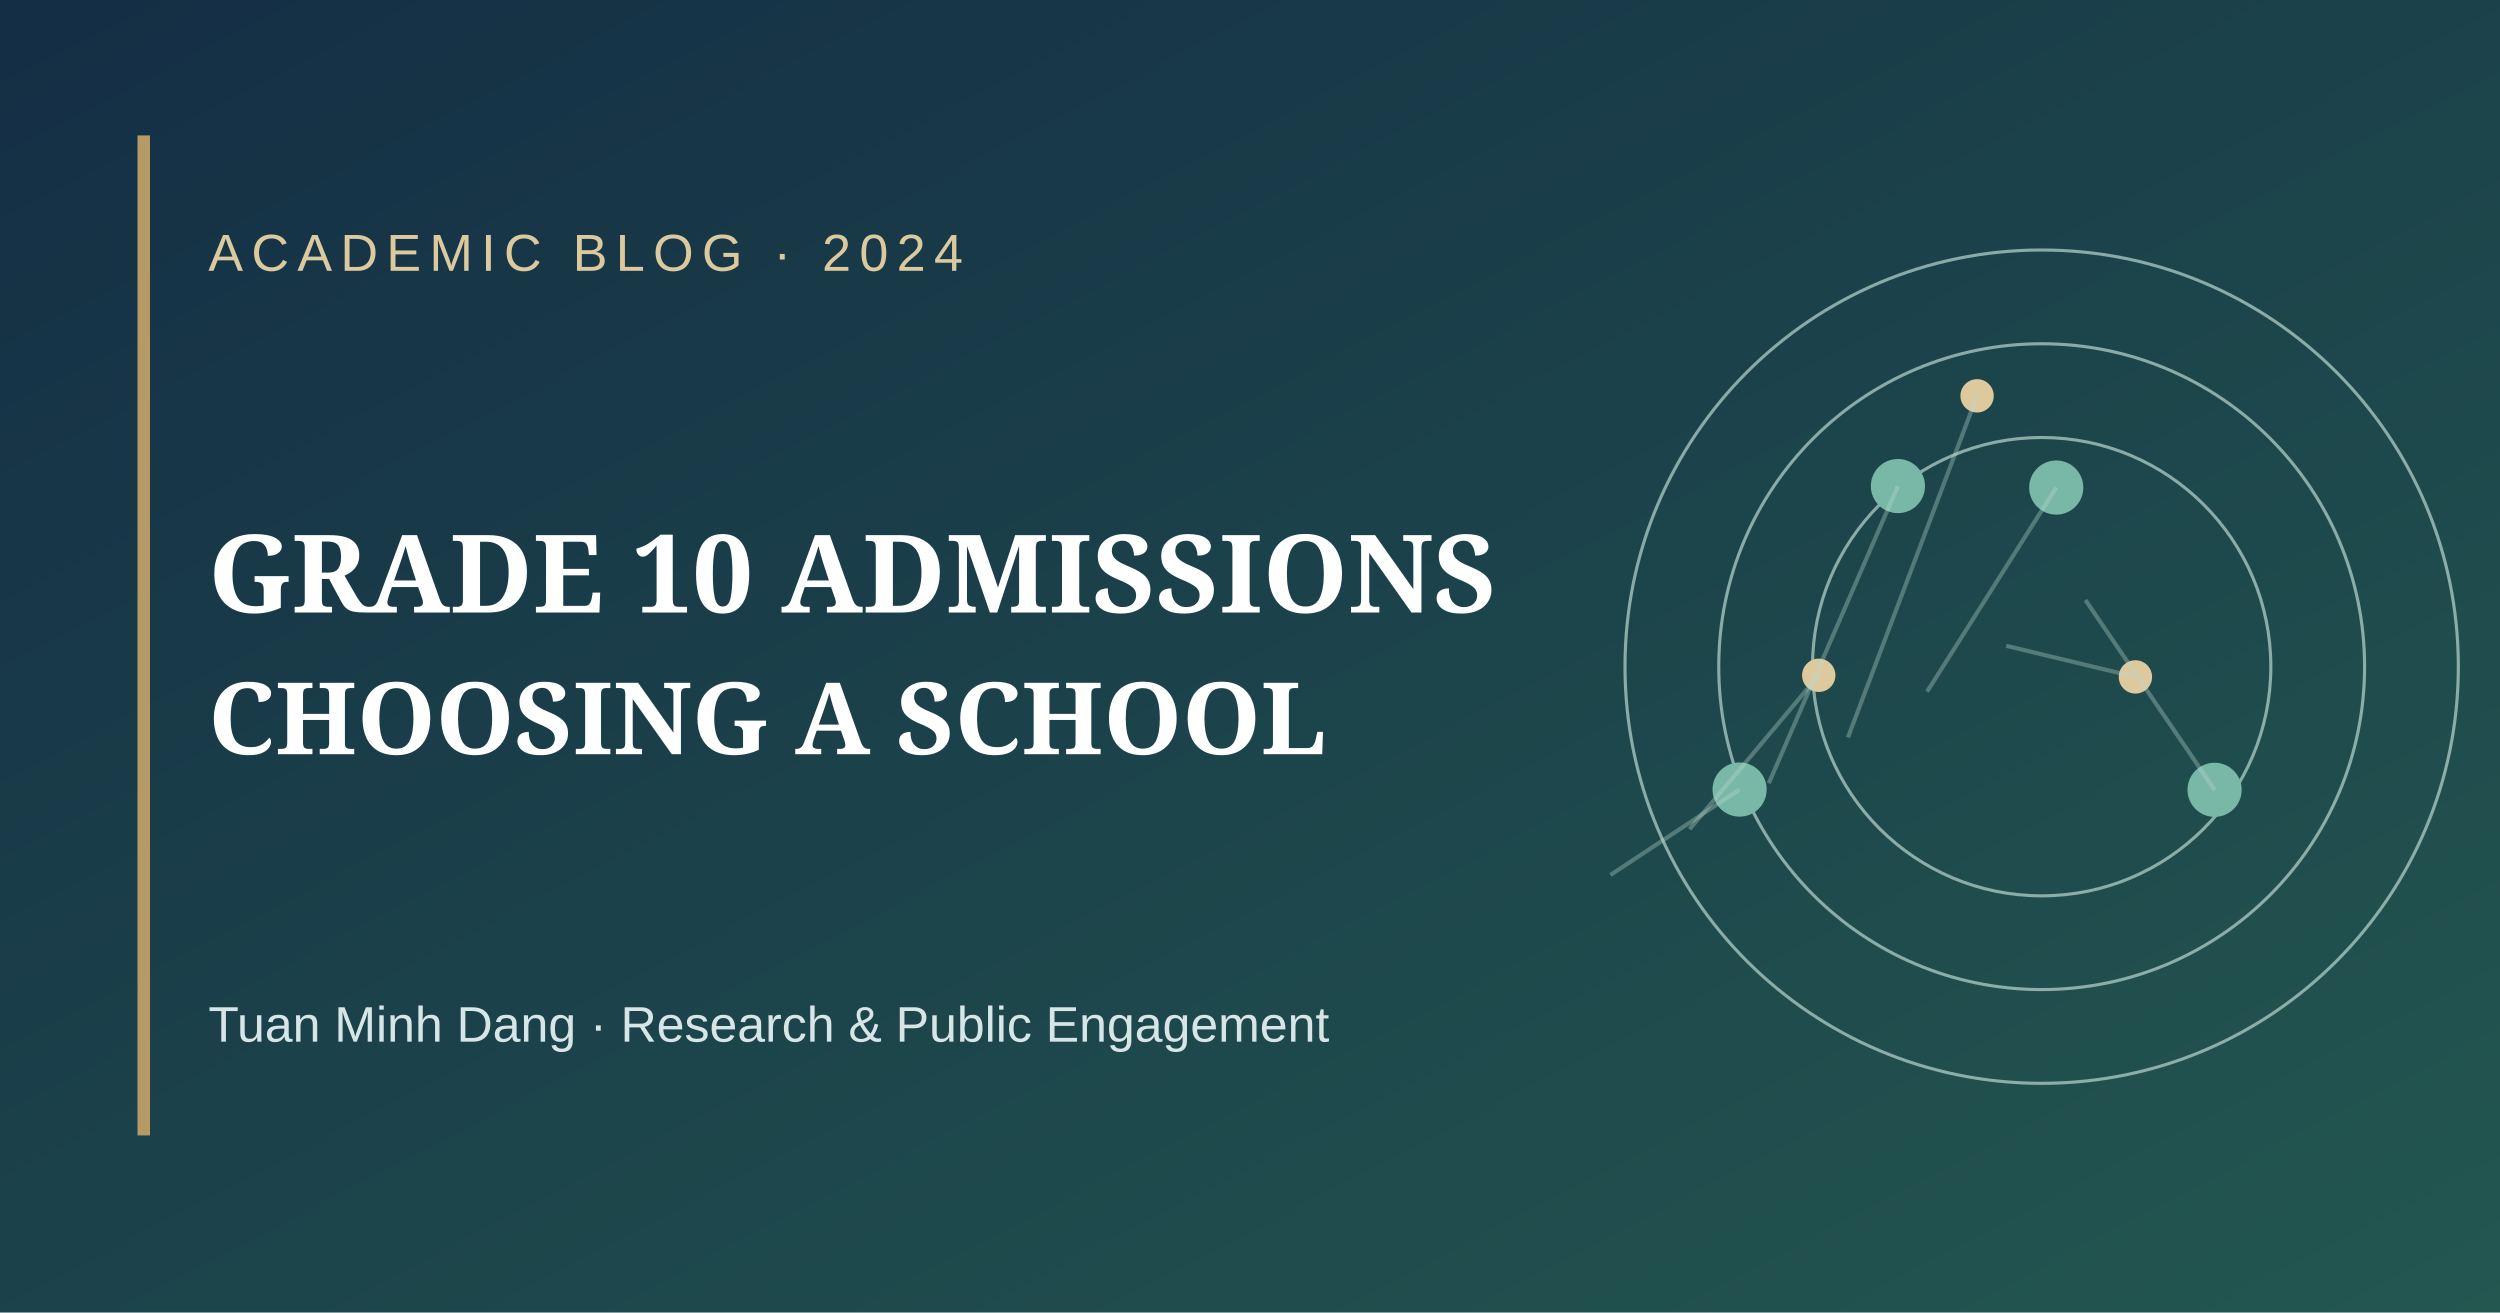
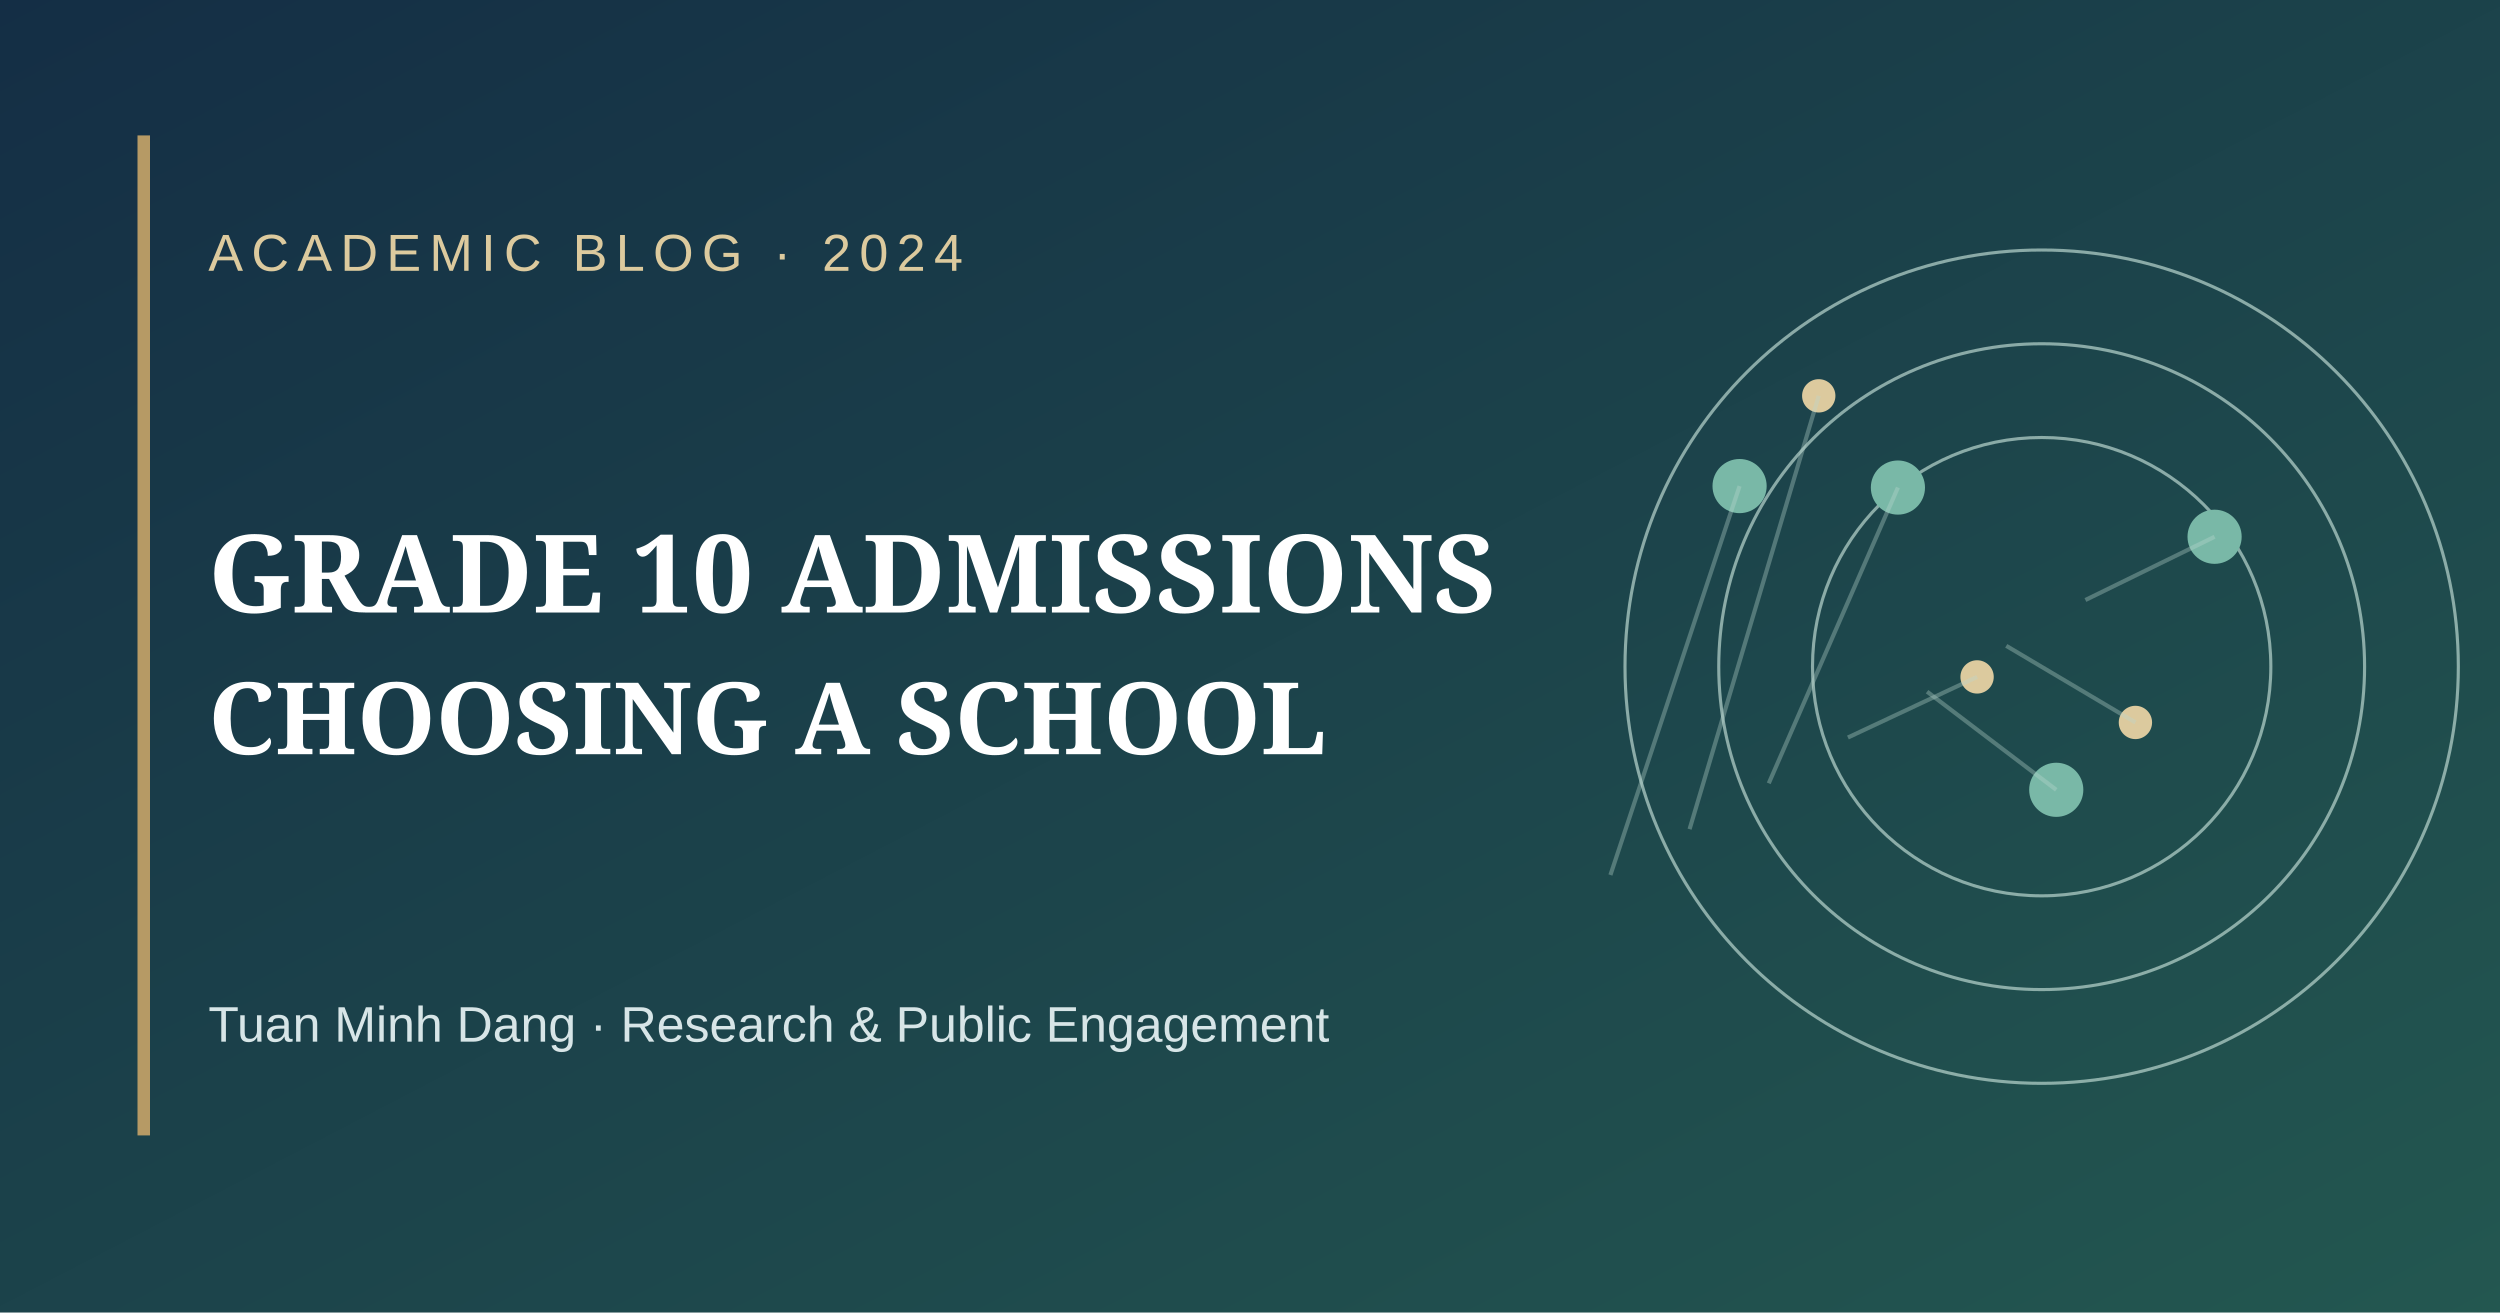
<svg xmlns="http://www.w3.org/2000/svg" width="1200" height="630" viewBox="0 0 1200 630">
  <defs>
    <linearGradient id="g" x2="1" y2="1">
      <stop stop-color="#142e45" />
      <stop offset="1" stop-color="#235750" />
    </linearGradient>
  </defs>
  <rect width="1200" height="630" fill="url(#g)" />
  <rect x="66" y="65" width="6" height="480" fill="#b69a65" />
  <g opacity=".7" fill="none" stroke="#b9d6ce" stroke-width="1.5">
    <circle cx="980" cy="320" r="155" />
    <circle cx="980" cy="320" r="200" />
    <circle cx="980" cy="320" r="110" />
  </g>
-   <circle cx="835" cy="378.989" r="13" fill="#79b8a7" />
-   <path d="M835 378.989 L773 420" stroke="#b9d6ce" stroke-opacity=".35" stroke-width="2" />
-   <circle cx="873" cy="324.151" r="8" fill="#dcca9e" />
-   <path d="M873 324.151 L811 398" stroke="#b9d6ce" stroke-opacity=".35" stroke-width="2" />
-   <circle cx="911" cy="233.318" r="13" fill="#79b8a7" />
-   <path d="M911 233.318 L849 376" stroke="#b9d6ce" stroke-opacity=".35" stroke-width="2" />
-   <circle cx="949" cy="190.001" r="8" fill="#dcca9e" />
-   <path d="M949 190.001 L887 354" stroke="#b9d6ce" stroke-opacity=".35" stroke-width="2" />
-   <circle cx="987" cy="234.026" r="13" fill="#79b8a7" />
-   <path d="M987 234.026 L925 332" stroke="#b9d6ce" stroke-opacity=".35" stroke-width="2" />
-   <circle cx="1025" cy="324.916" r="8" fill="#dcca9e" />
-   <path d="M1025 324.916 L963 310" stroke="#b9d6ce" stroke-opacity=".35" stroke-width="2" />
-   <circle cx="1063" cy="379.108" r="13" fill="#79b8a7" />
-   <path d="M1063 379.108 L1001 288" stroke="#b9d6ce" stroke-opacity=".35" stroke-width="2" />
+   <circle cx="835" cy="233.318" r="13" fill="#79b8a7" />
+   <path d="M835 233.318 L773 420" stroke="#b9d6ce" stroke-opacity=".35" stroke-width="2" />
+   <circle cx="873" cy="190.001" r="8" fill="#dcca9e" />
+   <path d="M873 190.001 L811 398" stroke="#b9d6ce" stroke-opacity=".35" stroke-width="2" />
+   <circle cx="911" cy="234.026" r="13" fill="#79b8a7" />
+   <path d="M911 234.026 L849 376" stroke="#b9d6ce" stroke-opacity=".35" stroke-width="2" />
+   <circle cx="949" cy="324.916" r="8" fill="#dcca9e" />
+   <path d="M949 324.916 L887 354" stroke="#b9d6ce" stroke-opacity=".35" stroke-width="2" />
+   <circle cx="987" cy="379.108" r="13" fill="#79b8a7" />
+   <path d="M987 379.108 L925 332" stroke="#b9d6ce" stroke-opacity=".35" stroke-width="2" />
+   <circle cx="1025" cy="346.777" r="8" fill="#dcca9e" />
+   <path d="M1025 346.777 L963 310" stroke="#b9d6ce" stroke-opacity=".35" stroke-width="2" />
+   <circle cx="1063" cy="257.649" r="13" fill="#79b8a7" />
+   <path d="M1063 257.649 L1001 288" stroke="#b9d6ce" stroke-opacity=".35" stroke-width="2" />
  <text x="100" y="130" fill="#dcca9e" font-family="Arial,sans-serif" font-size="25" letter-spacing="4">ACADEMIC BLOG · 2024</text>
  <text x="100" y="294" fill="white" font-family="Georgia,serif" font-size="52" font-weight="bold">GRADE 10 ADMISSIONS</text>
  <text x="100" y="362" fill="white" font-family="Georgia,serif" font-size="48" font-weight="bold">CHOOSING A SCHOOL</text>
  <text x="100" y="500" fill="#d7e5e7" font-family="Arial,sans-serif" font-size="24">Tuan Minh Dang · Research &amp; Public Engagement</text>
</svg>
